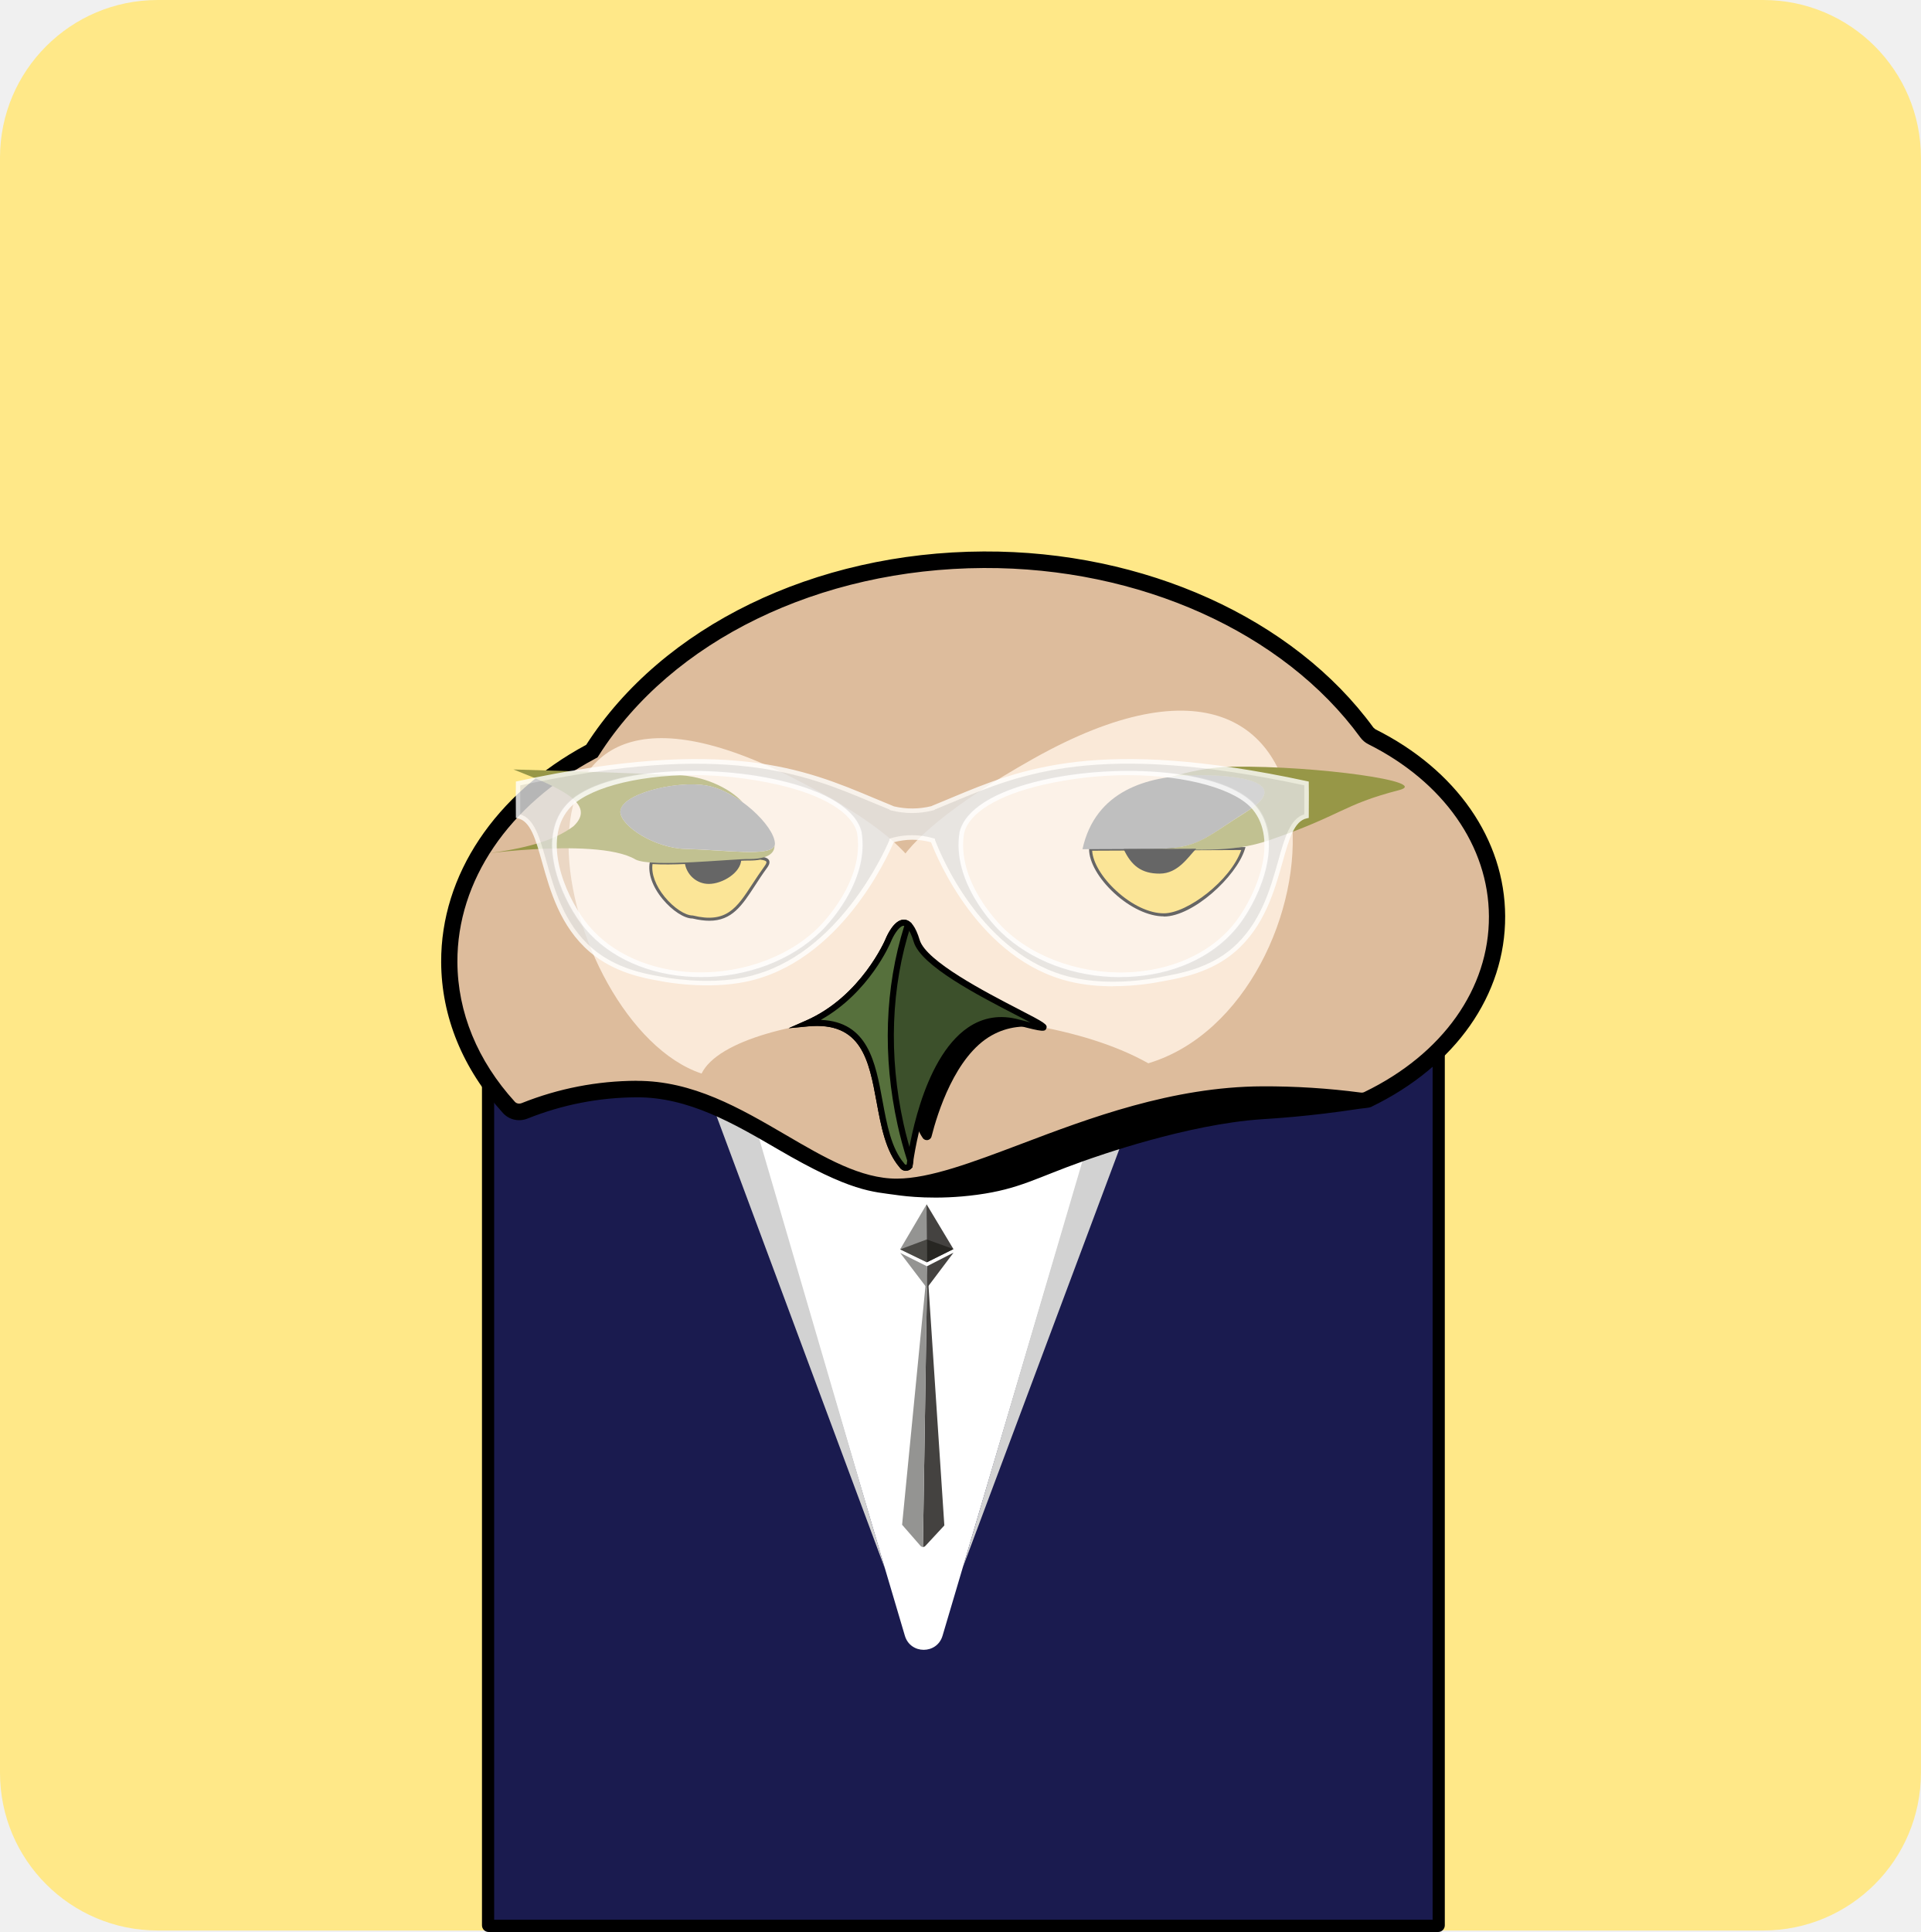
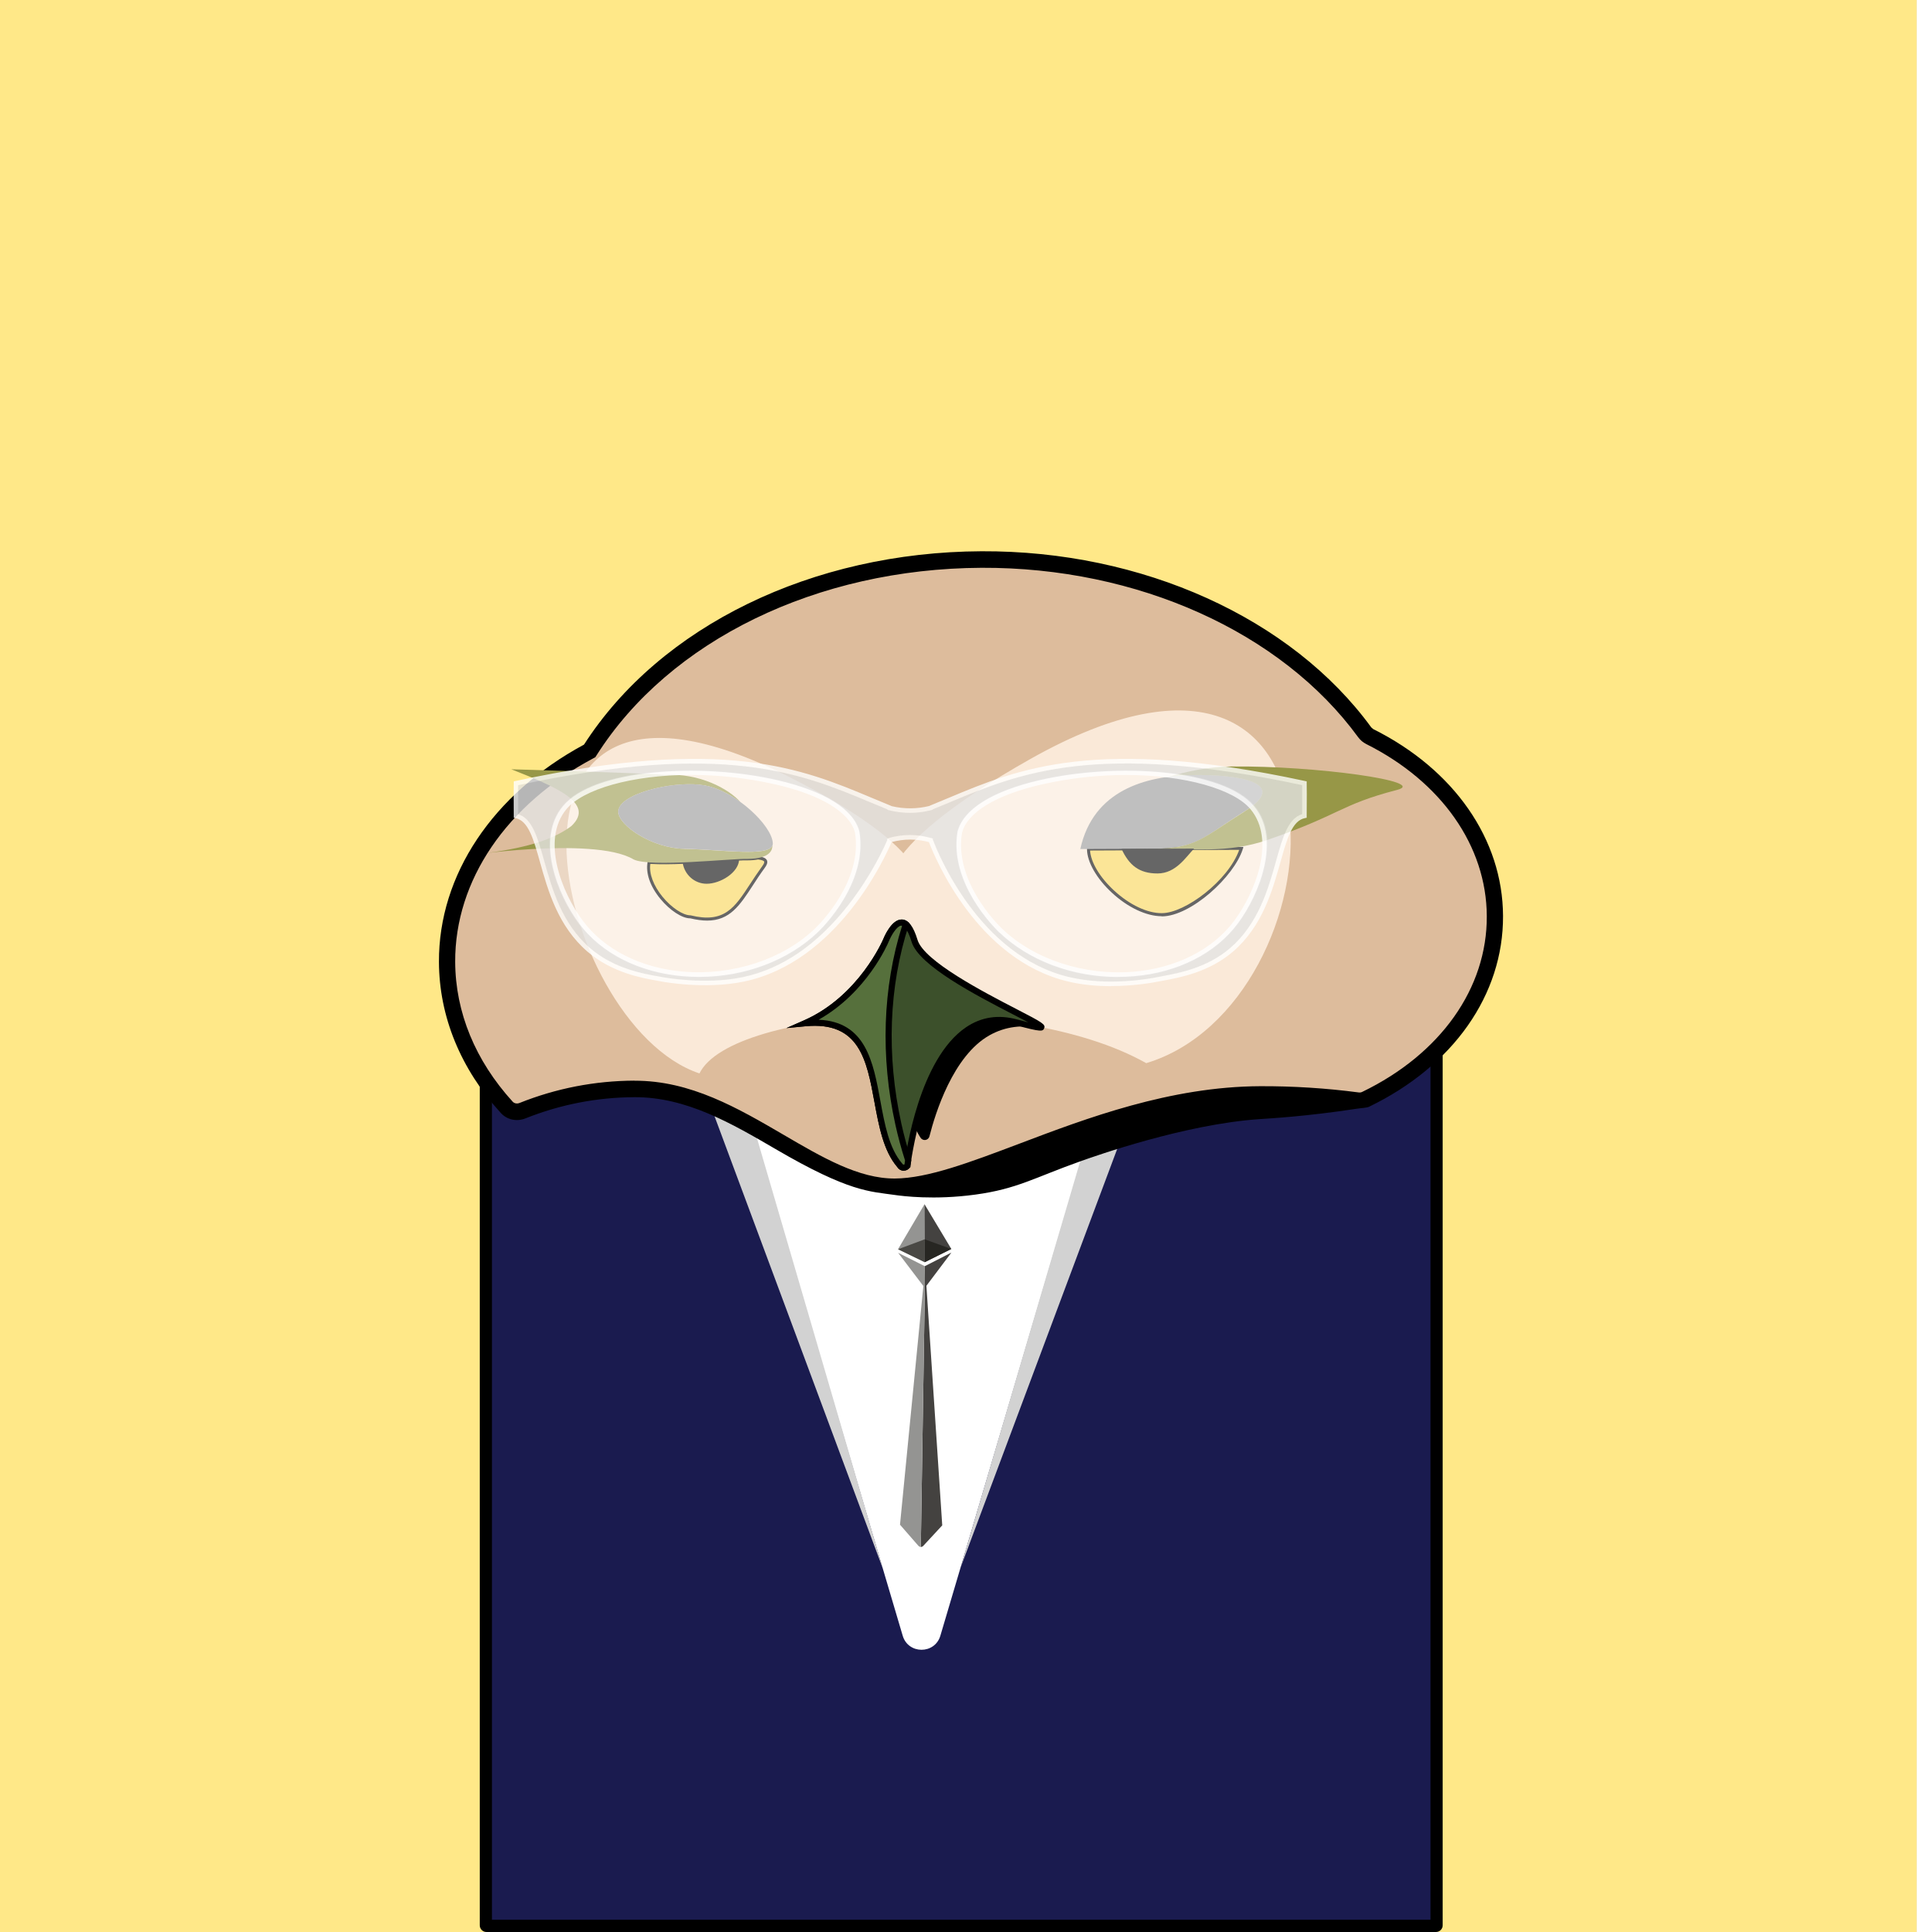
- <svg xmlns="http://www.w3.org/2000/svg" viewBox="0 0 255.59 257.04">
+ <svg xmlns="http://www.w3.org/2000/svg" viewBox="0 0 255 257">
  <g id="a" />
  <g id="b" />
  <g id="c" />
  <g id="d" />
  <g id="e" />
  <g id="f" />
  <g id="g" />
  <g id="h">
-     <rect width="255.59" height="256.84" rx="20.98" ry="20.98" style="fill:#ffe888;" />
+     <rect width="255" height="257" style="fill:#ffe888;" />
  </g>
  <g id="i">
    <g>
-       <rect x="64.94" y="137.81" width="126.49" height="118.42" rx=".1" ry=".1" style="fill:#1a1b4f;" />
-       <path d="M191.35,257.04H65.02c-.49,0-.89-.4-.89-.89v-118.25c0-.49,.4-.89,.89-.89h126.33c.49,0,.89,.4,.89,.89v118.25c0,.49-.4,.89-.89,.89Zm-125.6-1.63h124.87v-116.79H65.75v116.79Z" />
+       <rect x="64.64" y="137.77" width="126.49" height="118.42" rx=".1" ry=".1" style="fill:#1a1b4f;" />
+       <path d="M191.05,257H64.72c-.49,0-.89-.4-.89-.89v-118.25c0-.49,.4-.89,.89-.89h126.33c.49,0,.89,.4,.89,.89v118.25c0,.49-.4,.89-.89,.89Zm-125.6-1.63h124.87v-116.79H65.45v116.79Z" />
    </g>
-     <path d="M120.4,217.63l-19.57-66.07c-.49-1.65,.72-3.31,2.43-3.35l39.48-1.11c1.78-.05,3.08,1.65,2.58,3.35l-19.91,67.18c-.74,2.49-4.27,2.49-5.01,0Z" style="fill:#fff;" />
-     <path d="M128.12,208.51c6.04-20.51,12.07-41.01,18.11-61.52,1.8-.44,3.6-.88,5.4-1.31" style="fill:#d2d2d2;" />
-     <path d="M117.74,208.68c-6-20.52-12-41.04-18-61.55-1.8-.44-3.6-.88-5.4-1.33" style="fill:#d2d2d2;" />
+     <path d="M120.1,217.59l-19.57-66.07c-.49-1.65,.72-3.31,2.43-3.35l39.48-1.11c1.78-.05,3.08,1.65,2.58,3.35l-19.91,67.18c-.74,2.49-4.27,2.49-5.01,0Z" style="fill:#fff;" />
+     <path d="M127.82,208.47c6.04-20.51,12.07-41.01,18.11-61.52,1.8-.44,3.6-.88,5.4-1.31" style="fill:#d2d2d2;" />
+     <path d="M117.45,208.64c-6-20.52-12-41.04-18-61.55-1.8-.44-3.6-.88-5.4-1.33" style="fill:#d2d2d2;" />
    <g>
      <g>
-         <path d="M119.36,157.9c10.81-.05,28.24-12.2,48.59-12.29,4.45-.02,8.79,.27,12.98,.82,.36,.05,.73,0,1.06-.17,10.35-5.01,17.25-14.06,17.21-24.38-.04-10.07-6.69-18.88-16.66-23.87-.26-.13-.48-.32-.66-.56-10.07-13.81-29.14-23.09-50.99-22.99-22.87,.1-42.61,10.46-52.12,25.44,0,.01-.02,.02-.03,.03-11.48,6.11-19.01,16.41-18.96,28.06,.03,7.21,2.97,13.88,7.93,19.34,.53,.59,1.37,.74,2.11,.45,4.63-1.85,9.65-2.87,14.9-2.9,13.59-.06,23.84,13.06,34.65,13.01Z" style="fill:#ddbc9c;" />
-         <path d="M119.3,158.72c-5.29,0-10.33-2.94-15.67-6.06-5.85-3.42-11.9-6.95-18.82-6.95h-.09c-5.02,.02-9.94,.98-14.6,2.84-1.07,.43-2.25,.17-3-.66-5.3-5.82-8.11-12.7-8.14-19.88-.05-11.48,7.13-22.19,19.22-28.69,10.08-15.73,30.25-25.55,52.7-25.66,.11,0,.23,0,.34,0,21.17,0,40.81,8.92,51.31,23.33,.09,.13,.22,.24,.36,.31,10.67,5.34,17.07,14.53,17.11,24.6,.05,10.36-6.56,19.75-17.66,25.12-.47,.22-.99,.31-1.52,.24-4.25-.56-8.57-.83-12.87-.82-11.62,.05-22.12,4.03-31.38,7.53-6.71,2.54-12.51,4.73-17.21,4.75h-.06Zm-34.49-14.63c7.36,0,13.6,3.64,19.63,7.17,5.14,3,10,5.84,14.86,5.84h.06c4.41-.02,10.08-2.17,16.65-4.65,8.92-3.38,20.03-7.58,31.94-7.64,4.4-.04,8.77,.26,13.09,.83,.21,.03,.42,0,.6-.09,10.53-5.09,16.79-13.93,16.75-23.65-.04-9.44-6.1-18.09-16.21-23.15-.37-.19-.7-.46-.95-.8-10.2-13.99-29.34-22.66-50-22.66-.11,0-.22,0-.33,0-21.98,.1-41.69,9.7-51.44,25.07l-.11,.17-.21,.13c-11.67,6.21-18.59,16.43-18.54,27.35,.03,6.77,2.7,13.27,7.72,18.79,.29,.32,.77,.42,1.21,.25,4.85-1.94,9.97-2.93,15.19-2.95h.1Z" />
+         <path d="M119.07,157.86c10.81-.05,28.24-12.2,48.59-12.29,4.45-.02,8.79,.27,12.98,.82,.36,.05,.73,0,1.06-.17,10.35-5.01,17.25-14.06,17.21-24.38-.04-10.07-6.69-18.88-16.66-23.87-.26-.13-.48-.32-.66-.56-10.07-13.81-29.14-23.09-50.99-22.99-22.87,.1-42.61,10.46-52.12,25.44,0,.01-.02,.02-.03,.03-11.48,6.11-19.01,16.41-18.96,28.06,.03,7.21,2.97,13.88,7.93,19.34,.53,.59,1.37,.74,2.11,.45,4.63-1.85,9.65-2.87,14.9-2.9,13.59-.06,23.84,13.06,34.65,13.01Z" style="fill:#ddbc9c;" />
+         <path d="M119.01,158.68c-5.29,0-10.33-2.94-15.67-6.06-5.85-3.42-11.9-6.95-18.82-6.95h-.09c-5.02,.02-9.94,.98-14.6,2.84-1.07,.43-2.25,.17-3-.66-5.3-5.82-8.11-12.7-8.14-19.88-.05-11.48,7.13-22.19,19.22-28.69,10.08-15.73,30.25-25.55,52.7-25.66,.11,0,.23,0,.34,0,21.17,0,40.81,8.92,51.31,23.33,.09,.13,.22,.24,.36,.31,10.67,5.34,17.07,14.53,17.11,24.6,.05,10.36-6.56,19.75-17.66,25.12-.47,.22-.99,.31-1.52,.24-4.25-.56-8.57-.83-12.87-.82-11.62,.05-22.12,4.03-31.38,7.53-6.71,2.54-12.51,4.73-17.21,4.75h-.06Zm-34.49-14.63c7.36,0,13.6,3.64,19.63,7.17,5.14,3,10,5.84,14.86,5.84h.06c4.41-.02,10.08-2.17,16.65-4.65,8.92-3.38,20.03-7.58,31.94-7.64,4.4-.04,8.77,.26,13.09,.83,.21,.03,.42,0,.6-.09,10.53-5.09,16.79-13.93,16.75-23.65-.04-9.44-6.1-18.09-16.21-23.15-.37-.19-.7-.46-.95-.8-10.2-13.99-29.34-22.66-50-22.66-.11,0-.22,0-.33,0-21.98,.1-41.69,9.7-51.44,25.07l-.11,.17-.21,.13c-11.67,6.21-18.59,16.43-18.54,27.35,.03,6.77,2.7,13.27,7.72,18.79,.29,.32,.77,.42,1.21,.25,4.85-1.94,9.97-2.93,15.19-2.95h.1Z" />
      </g>
-       <path d="M119.37,159c-3.34-.48-6.05-.36-15.87-6.1-5.85-3.41-11.89-6.94-18.78-6.91-4.99,.02-9.87,.97-14.51,2.82-1.17,.47-2.47,.18-3.29-.73-5.35-5.88-8.19-12.82-8.22-20.08-.05-11.57,7.16-22.36,19.3-28.91,10.14-15.77,30.37-25.62,52.88-25.72,21.38-.1,41.25,8.88,51.86,23.43l.27,.23c10.77,5.38,17.22,14.67,17.26,24.85,.05,10.47-6.61,19.96-17.82,25.38-.32,.16-1.2,.19-1.67,.27-6.67,1.02-11.58,1.29-12.93,1.38-9.95,.68-21.9,4.93-23.76,5.59-6.22,2.21-8.44,3.69-14.03,4.45-5.5,.75-9.7,.19-10.7,.05Zm-34.66-15.2c7.47-.03,13.77,3.65,19.87,7.21,5.13,3,9.98,5.83,14.78,5.8,4.36-.02,10.01-2.16,16.55-4.63,8.94-3.39,20.08-7.6,32.04-7.65,4.37-.02,8.79,.26,13.12,.83,.16,.02,.32,0,.46-.07,10.43-5.04,16.63-13.79,16.58-23.39-.04-9.32-6.04-17.88-16.05-22.89-.42-.21-.78-.52-1.06-.9-10.21-14-29.41-22.63-50.11-22.54-21.89,.1-41.52,9.65-51.22,24.94l-.16,.25-.29,.16c-11.54,6.14-18.41,16.27-18.36,27.07,.03,6.7,2.67,13.13,7.65,18.6,.22,.24,.58,.3,.91,.17,4.88-1.95,10.03-2.95,15.29-2.97Z" />
+       <path d="M119.07,158.96c-3.34-.48-6.05-.36-15.87-6.1-5.85-3.41-11.89-6.94-18.78-6.91-4.99,.02-9.87,.97-14.51,2.82-1.17,.47-2.47,.18-3.29-.73-5.35-5.88-8.19-12.82-8.22-20.08-.05-11.57,7.16-22.36,19.3-28.91,10.14-15.77,30.37-25.62,52.88-25.72,21.38-.1,41.25,8.88,51.86,23.43l.27,.23c10.77,5.38,17.22,14.67,17.26,24.85,.05,10.47-6.61,19.96-17.82,25.38-.32,.16-1.2,.19-1.67,.27-6.67,1.02-11.58,1.29-12.93,1.38-9.95,.68-21.9,4.93-23.76,5.59-6.22,2.21-8.44,3.69-14.03,4.45-5.5,.75-9.7,.19-10.7,.05Zm-34.66-15.2c7.47-.03,13.77,3.65,19.87,7.21,5.13,3,9.98,5.83,14.78,5.8,4.36-.02,10.01-2.16,16.55-4.63,8.94-3.39,20.08-7.6,32.04-7.65,4.37-.02,8.79,.26,13.12,.83,.16,.02,.32,0,.46-.07,10.43-5.04,16.63-13.79,16.58-23.39-.04-9.32-6.04-17.88-16.05-22.89-.42-.21-.78-.52-1.06-.9-10.21-14-29.41-22.63-50.11-22.54-21.89,.1-41.52,9.65-51.22,24.94l-.16,.25-.29,.16c-11.54,6.14-18.41,16.27-18.36,27.07,.03,6.7,2.67,13.13,7.65,18.6,.22,.24,.58,.3,.91,.17,4.88-1.95,10.03-2.95,15.29-2.97Z" />
    </g>
-     <path d="M152.8,141.47c-17.34-9.8-55.16-7.43-59.45,1.36-19.49-6.5-31.62-61.3,11.72-39.55,43.33,21.75-12.87,23.1,32.42-2.34,45.29-25.44,41.22,32.73,15.31,40.52Z" style="fill:#fae9d8;" />
+     <path d="M152.51,141.43c-17.34-9.8-55.16-7.43-59.45,1.36-19.49-6.5-31.62-61.3,11.72-39.55,43.33,21.75-12.87,23.1,32.42-2.34,45.29-25.44,41.22,32.73,15.31,40.52Z" style="fill:#fae9d8;" />
    <g>
-       <path d="M145.11,112.98c.02,3.47,5.44,8.75,9.77,8.73,3.89-.02,9.48-5.35,10.57-8.82l-20.33,.09Z" style="fill:#f8d452;" />
-       <path d="M154.85,121.92c-2.03,0-4.5-1.16-6.61-3.11-2.05-1.89-3.33-4.12-3.33-5.82v-.2l20.81-.09-.08,.27c-1.15,3.69-6.91,8.95-10.76,8.97h-.02Zm-9.53-8.73c.1,1.57,1.31,3.58,3.2,5.32,2.05,1.89,4.42,3.02,6.36,3,3.1-.01,8.82-4.32,10.28-8.42l-19.84,.09Z" />
+       <path d="M144.81,112.94c.02,3.47,5.44,8.75,9.77,8.73,3.89-.02,9.48-5.35,10.57-8.82l-20.33,.09Z" style="fill:#f8d452;" />
+       <path d="M154.56,121.88c-2.03,0-4.5-1.16-6.61-3.11-2.05-1.89-3.33-4.12-3.33-5.82v-.2l20.81-.09-.08,.27c-1.15,3.69-6.91,8.95-10.76,8.97h-.02Zm-9.53-8.73c.1,1.57,1.31,3.58,3.2,5.32,2.05,1.89,4.42,3.02,6.36,3,3.1-.01,8.82-4.32,10.28-8.42l-19.84,.09Z" />
    </g>
-     <path d="M165.84,108c6.26-3.92-.98-4.99-7.01-4.86-6.11,.13-13.09,2.01-14.8,9.84l9.73-.04c5.79-.03,6.55-1.48,12.08-4.94Z" style="fill:#959595;" />
-     <path d="M164.12,102c-3.08,.03-5.93,.66-8.36,1.38,1.03-.14,2.06-.21,3.07-.23,6.03-.13,13.26,.94,7.01,4.86-5.53,3.46-6.42,4.92-12.2,4.94h-2.35c7.88-.02,12.36,.63,17.6-1.17,9.71-3.33,9.71-4.71,17.27-6.66,4.32-1.12-10.82-3.24-22.03-3.12Z" style="fill:#979747;" />
-     <path d="M149.5,112.96c1.02,2.19,2.36,3.28,4.81,3.27,2.45-.01,3.77-2.21,4.85-3.31l-9.66,.04Z" />
+     <path d="M165.54,107.96c6.26-3.92-.98-4.99-7.01-4.86-6.11,.13-13.09,2.01-14.8,9.84l9.73-.04c5.79-.03,6.55-1.48,12.08-4.94Z" style="fill:#959595;" />
+     <path d="M163.82,101.96c-3.08,.03-5.93,.66-8.36,1.38,1.03-.14,2.06-.21,3.07-.23,6.03-.13,13.26,.94,7.01,4.86-5.53,3.46-6.42,4.92-12.2,4.94h-2.35c7.88-.02,12.36,.63,17.6-1.17,9.71-3.33,9.71-4.71,17.27-6.66,4.32-1.12-10.82-3.24-22.03-3.12Z" style="fill:#979747;" />
+     <path d="M149.21,112.92c1.02,2.19,2.36,3.28,4.81,3.27s3.77-2.21,4.85-3.31l-9.66,.04Z" />
    <g>
-       <path d="M101.16,114.17c-.39,.07-.87,.12-1.44,.12-1.7-.05-9.13,.74-13.06,.46-.62,3.24,3.45,7.26,5.53,7.25,5.63,1.38,6.48-2.22,9.7-6.63,.54-.74,.38-1.08-.72-1.21Z" style="fill:#f8d452;" />
-       <path d="M94.38,122.5c-.66,0-1.4-.1-2.24-.3h-.02c-1.07,0-2.68-1.04-3.96-2.59-1.36-1.65-1.98-3.43-1.7-4.9l.03-.18h.18c2.51,.19,6.51-.08,9.43-.27,1.68-.11,3.01-.2,3.62-.18,.52,0,1-.04,1.4-.12h.06c.69,.08,1.03,.24,1.16,.53,.14,.33-.08,.71-.3,1-.6,.82-1.11,1.6-1.6,2.36-1.71,2.62-3.04,4.65-6.06,4.65Zm-2.2-.7c4.48,1.1,5.85-1,7.92-4.17,.5-.76,1.01-1.54,1.62-2.38,.28-.38,.28-.54,.25-.6-.03-.07-.18-.21-.81-.28-.42,.08-.91,.12-1.45,.12-.6-.02-1.92,.07-3.59,.18-2.86,.19-6.76,.45-9.3,.29-.18,1.31,.42,2.9,1.64,4.39,1.19,1.44,2.71,2.45,3.71,2.45h0Z" />
+       <path d="M100.86,114.13c-.39,.07-.87,.12-1.44,.12-1.7-.05-9.13,.74-13.06,.46-.62,3.24,3.45,7.26,5.53,7.25,5.63,1.38,6.48-2.22,9.7-6.63,.54-.74,.38-1.08-.72-1.21Z" style="fill:#f8d452;" />
+       <path d="M94.08,122.46c-.66,0-1.4-.1-2.24-.3h-.02c-1.07,0-2.68-1.04-3.96-2.59-1.36-1.65-1.98-3.43-1.7-4.9l.03-.18h.18c2.51,.19,6.51-.08,9.43-.27,1.68-.11,3.01-.2,3.62-.18,.52,0,1-.04,1.4-.12h.06c.69,.08,1.03,.24,1.16,.53,.14,.33-.08,.71-.3,1-.6,.82-1.11,1.6-1.6,2.36-1.71,2.62-3.04,4.65-6.06,4.65Zm-2.2-.7c4.48,1.1,5.85-1,7.92-4.17,.5-.76,1.01-1.54,1.62-2.38,.28-.38,.28-.54,.25-.6-.03-.07-.18-.21-.81-.28-.42,.08-.91,.12-1.45,.12-.6-.02-1.92,.07-3.59,.18-2.86,.19-6.76,.45-9.3,.29-.18,1.31,.42,2.9,1.64,4.39,1.19,1.44,2.71,2.45,3.71,2.45h0Z" />
    </g>
-     <path d="M91.11,114.75c.21,1.61,1.57,2.86,3.21,2.85,1.78,0,4.29-1.48,4.31-3.29-1.71,.08-4.7,.33-7.52,.44Z" />
-     <path d="M91.3,112.95c-4.16-.08-8.7-3.03-8.76-4.93,0-.11,.03-.21,.05-.31,.29-1.17,2.37-2.19,4.87-2.79,.19-.12,.36-.24,.52-.36-.16,.12-.34,.24-.52,.36,2.21-.53,4.74-.73,6.59-.4,1.58,.28,3.27,1.14,4.76,2.22-1.63-1.82-5.46-3.85-9.97-3.63h.01s-.01,0-.02,0c-3.27-.25-20.52-.74-20.52-.74,5.88,2.32,11.25,4.51,7.99,7.56h0c-1.83,1.36-4.61,2.6-10.1,3.42-6.44,.96,12.96-2.25,18.38,1.01,2.17,1.09,13.04-.13,15.13-.07,3.24-.01,3.34-1.33,3.35-1.79-.55,1.53-6.65,.56-11.76,.46Zm-2.92-8.69s.03-.02,.04-.03c-.01,.01-.03,.02-.04,.03Z" style="fill:#979747;" />
-     <path d="M103.11,112.23c.06,1.9-6.43,.82-11.81,.72-4.16-.08-8.7-3.03-8.76-4.93-.07-2.36,7.39-4.24,11.5-3.51,4.12,.73,8.99,5.35,9.07,7.72Z" style="fill:#959595;" />
-     <path d="M131.52,133.53c-.26-.13-.57-.06-.76,.16l-10.09,11.47c.05,.2,.09,.41,.14,.61,.45,2,.91,4.06,1.96,5.62,.32,.48,1.04,.36,1.18-.2,.77-3.04,3.14-10.72,8-13.44,2.07-1.16,4.41-1.46,6.96-.9,.11,.02,.22,.05,.32,.07-.3-.13-.61-.26-.91-.38-2.37-.99-4.72-2-6.79-3.01Z" />
+     <path d="M90.82,114.71c.21,1.61,1.57,2.86,3.21,2.85,1.78,0,4.29-1.48,4.31-3.29-1.71,.08-4.7,.33-7.52,.44Z" />
+     <path d="M91.01,112.91c-4.16-.08-8.7-3.03-8.76-4.93,0-.11,.03-.21,.05-.31,.29-1.17,2.37-2.19,4.87-2.79,.19-.12,.36-.24,.52-.36-.16,.12-.34,.24-.52,.36,2.21-.53,4.74-.73,6.59-.4,1.58,.28,3.27,1.14,4.76,2.22-1.63-1.82-5.46-3.85-9.97-3.63h.01s-.01,0-.02,0c-3.27-.25-20.52-.74-20.52-.74,5.88,2.32,11.25,4.51,7.99,7.56h0c-1.83,1.36-4.61,2.6-10.1,3.42-6.44,.96,12.96-2.25,18.38,1.01,2.17,1.09,13.04-.13,15.13-.07,3.24-.01,3.34-1.33,3.35-1.79-.55,1.53-6.65,.56-11.76,.46Zm-2.92-8.69s.03-.02,.04-.03c-.01,.01-.03,.02-.04,.03Z" style="fill:#979747;" />
+     <path d="M102.82,112.19c.06,1.9-6.43,.82-11.81,.72-4.16-.08-8.7-3.03-8.76-4.93-.07-2.36,7.39-4.24,11.5-3.51,4.12,.73,8.99,5.35,9.07,7.72Z" style="fill:#959595;" />
+     <path d="M131.23,133.49c-.26-.13-.57-.06-.76,.16l-10.09,11.47c.05,.2,.09,.41,.14,.61,.45,2,.91,4.06,1.96,5.62,.32,.48,1.04,.36,1.18-.2,.77-3.04,3.14-10.72,8-13.44,2.07-1.16,4.41-1.46,6.96-.9,.11,.02,.22,.05,.32,.07-.3-.13-.61-.26-.91-.38-2.37-.99-4.72-2-6.79-3.01Z" />
    <g>
-       <path d="M120.02,155.06c-4.98-5.78-.71-20.06-12.6-18.91,7.55-3.33,10.76-11.02,10.76-11.02,0,0,2.16-5.36,3.8,.05,1.63,5.41,25.45,14.08,13.55,10.84-11.9-3.24-14.5,19.1-14.5,19.1-.26,.35-.79,.31-1.01-.06Z" style="fill:#3c502b;" />
-       <path d="M120.54,155.77s-.04,0-.06,0c-.32-.02-.62-.19-.79-.47-1.86-2.18-2.46-5.48-3.05-8.67-1.02-5.54-1.98-10.78-9.18-10.08l-2.52,.24,2.32-1.02c7.32-3.22,10.52-10.73,10.55-10.8,.18-.44,1.12-2.62,2.45-2.62,.02,0,.04,0,.06,0,.84,.04,1.51,.92,2.05,2.71,.86,2.84,8.84,6.97,13.13,9.19,3.54,1.83,3.92,2.05,3.72,2.57-.17,.43-.38,.52-3.8-.41-2.26-.61-4.32-.3-6.15,.94-6.2,4.21-7.83,17.67-7.85,17.81v.11l-.08,.09c-.19,.25-.49,.4-.8,.4Zm-11.3-20.08c6.26,.27,7.24,5.62,8.19,10.8,.57,3.09,1.15,6.29,2.89,8.31l.04,.06c.05,.08,.12,.1,.16,.1,.02,0,.07,0,.11-.02,.2-1.57,1.95-14.01,8.18-18.24,2.03-1.38,4.32-1.73,6.81-1.05,.61,.17,1.1,.29,1.49,.39-.59-.32-1.3-.68-1.99-1.04-5.01-2.59-12.58-6.51-13.54-9.68-.57-1.89-1.11-2.12-1.32-2.13h-.02c-.58,0-1.35,1.25-1.7,2.11-.12,.3-2.89,6.78-9.31,10.4Z" />
+       <path d="M119.72,155.02c-4.98-5.78-.71-20.06-12.6-18.91,7.55-3.33,10.76-11.02,10.76-11.02,0,0,2.16-5.36,3.8,.05,1.63,5.41,25.45,14.08,13.55,10.84-11.9-3.24-14.5,19.1-14.5,19.1-.26,.35-.79,.31-1.01-.06Z" style="fill:#3c502b;" />
+       <path d="M120.24,155.73s-.04,0-.06,0c-.32-.02-.62-.19-.79-.47-1.86-2.18-2.46-5.48-3.05-8.67-1.02-5.54-1.98-10.78-9.18-10.08l-2.52,.24,2.32-1.02c7.32-3.22,10.52-10.73,10.55-10.8,.18-.44,1.12-2.62,2.45-2.62,.02,0,.04,0,.06,0,.84,.04,1.51,.92,2.05,2.71,.86,2.84,8.84,6.97,13.13,9.19,3.54,1.83,3.92,2.05,3.72,2.57-.17,.43-.38,.52-3.8-.41-2.26-.61-4.32-.3-6.15,.94-6.2,4.21-7.83,17.67-7.85,17.81v.11l-.08,.09c-.19,.25-.49,.4-.8,.4Zm-11.3-20.08c6.26,.27,7.24,5.62,8.19,10.8,.57,3.09,1.15,6.29,2.89,8.31l.04,.06c.05,.08,.12,.1,.16,.1,.02,0,.07,0,.11-.02,.2-1.57,1.95-14.01,8.18-18.24,2.03-1.38,4.32-1.73,6.81-1.05,.61,.17,1.1,.29,1.49,.39-.59-.32-1.3-.68-1.99-1.04-5.01-2.59-12.58-6.51-13.54-9.68-.57-1.89-1.11-2.12-1.32-2.13h-.02c-.58,0-1.35,1.25-1.7,2.11-.12,.3-2.89,6.78-9.31,10.4Z" />
    </g>
    <g>
-       <path d="M119.83,149.58c-2.09-9.43-1.57-18.69,.99-26.6-1.34-1.05-2.64,2.15-2.64,2.15,0,0-3.21,7.69-10.76,11.02,11.89-1.15,7.62,13.13,12.6,18.91,.22,.38,.74,.41,1.01,.06,0,0,.03-.28,.1-.74-.5-1.56-.93-3.16-1.3-4.8Z" style="fill:#56703c;" />
-       <path d="M120.54,155.77s-.04,0-.06,0c-.34-.02-.64-.21-.81-.5-1.83-2.12-2.44-5.43-3.03-8.63-1.02-5.54-1.98-10.78-9.18-10.08l-2.52,.24,2.32-1.02c7.32-3.22,10.52-10.73,10.55-10.8,.09-.23,.94-2.25,2.12-2.57,.39-.11,.79-.02,1.14,.25l.22,.18-.09,.27c-2.65,8.18-2.98,17.31-.98,26.39h0c.34,1.55,.78,3.15,1.29,4.76l.03,.09v.09c-.08,.46-.11,.73-.12,.73v.11l-.08,.09c-.19,.25-.49,.4-.8,.4Zm-11.3-20.08c6.26,.27,7.24,5.62,8.19,10.8,.57,3.09,1.15,6.29,2.89,8.31,.09,.14,.17,.16,.21,.16,.02,0,.07,0,.11-.03,.01-.11,.04-.29,.07-.52-.51-1.6-.94-3.2-1.28-4.74h0c-2.01-9.1-1.7-18.25,.89-26.49-.07-.01-.14,0-.19,0-.6,.16-1.29,1.37-1.58,2.09-.12,.3-2.89,6.78-9.31,10.4Z" />
+       <path d="M119.53,149.54c-2.09-9.43-1.57-18.69,.99-26.6-1.34-1.05-2.64,2.15-2.64,2.15,0,0-3.21,7.69-10.76,11.02,11.89-1.15,7.62,13.13,12.6,18.91,.22,.38,.74,.41,1.01,.06,0,0,.03-.28,.1-.74-.5-1.56-.93-3.16-1.3-4.8Z" style="fill:#56703c;" />
+       <path d="M120.24,155.73s-.04,0-.06,0c-.34-.02-.64-.21-.81-.5-1.83-2.12-2.44-5.43-3.03-8.63-1.02-5.54-1.98-10.78-9.18-10.08l-2.52,.24,2.32-1.02c7.32-3.22,10.52-10.73,10.55-10.8,.09-.23,.94-2.25,2.12-2.57,.39-.11,.79-.02,1.14,.25l.22,.18-.09,.27c-2.65,8.18-2.98,17.31-.98,26.39h0c.34,1.55,.78,3.15,1.29,4.76l.03,.09v.09c-.08,.46-.11,.73-.12,.73v.11l-.08,.09c-.19,.25-.49,.4-.8,.4Zm-11.3-20.08c6.26,.27,7.24,5.62,8.19,10.8,.57,3.09,1.15,6.29,2.89,8.31,.09,.14,.17,.16,.21,.16,.02,0,.07,0,.11-.03,.01-.11,.04-.29,.07-.52-.51-1.6-.94-3.2-1.28-4.74h0c-2.01-9.1-1.7-18.25,.89-26.49-.07-.01-.14,0-.19,0-.6,.16-1.29,1.37-1.58,2.09-.12,.3-2.89,6.78-9.31,10.4Z" />
    </g>
-     <path d="M123.38,168.62l-.58,37.2c.12,0,.24-.05,.33-.15l2.52-2.72h0l-2.27-34.33Z" style="fill:#444240;" />
-     <path d="M123.38,168.62l-.58,37.2c-.12,0-.24-.06-.33-.16l-2.44-2.8h0l3.35-34.24Z" style="fill:#949492;" />
-     <path d="M123.29,160.23l-3.52,5.98,3.55,1.72-.04-7.7Z" style="fill:#949492;" />
-     <path d="M123.29,160.23l3.57,5.95-3.54,1.76-.04-7.7Z" style="fill:#444240;" />
-     <path d="M123.31,164.9l-3.54,1.32q3.55,1.72,3.55,1.72v-3.04Z" style="fill:#494844;" />
-     <path d="M123.31,164.9l3.55,1.28q-3.54,1.76-3.54,1.76v-3.04Z" style="fill:#272622;" />
-     <path d="M123.33,168.47v2.89l3.54-4.7-3.54,1.81Z" style="fill:#444240;" />
-     <path d="M123.33,168.47v2.89l-3.55-4.67,3.55,1.78Z" style="fill:#949492;" />
+     <path d="M123.09,168.58l-.58,37.2c.12,0,.24-.05,.33-.15l2.52-2.72h0l-2.27-34.33Z" style="fill:#444240;" />
+     <path d="M123.09,168.58l-.58,37.2c-.12,0-.24-.06-.33-.16l-2.44-2.8h0l3.35-34.24Z" style="fill:#949492;" />
+     <path d="M123,160.19l-3.52,5.98,3.55,1.72-.04-7.7Z" style="fill:#949492;" />
+     <path d="M123,160.19l3.57,5.95-3.54,1.76-.04-7.7Z" style="fill:#444240;" />
+     <path d="M123.02,164.86l-3.54,1.32q3.55,1.72,3.55,1.72v-3.04Z" style="fill:#494844;" />
+     <path d="M123.02,164.86l3.55,1.28q-3.54,1.76-3.54,1.76v-3.04Z" style="fill:#272622;" />
+     <path d="M123.04,168.43v2.89l3.54-4.7-3.54,1.81Z" style="fill:#444240;" />
+     <path d="M123.04,168.43v2.89l-3.55-4.67,3.55,1.78Z" style="fill:#949492;" />
  </g>
  <g id="j">
    <g style="opacity:.4;">
      <g>
-         <path d="M75.43,107.49c-3.5,4.22-.67,11.4,2.16,15.21,6.77,9.1,22.97,9.15,31.35,1.09,.74-.71,6.49-6.52,5.41-13.04-2.16-8.69-32.69-10.78-38.92-3.26Z" style="fill:#fff;" />
-         <path d="M93.31,130.1c-.71,0-1.41-.03-2.12-.09-5.87-.49-10.94-3.06-13.92-7.06-2.88-3.88-5.84-11.26-2.15-15.71,4.13-4.99,18.38-5.86,28.58-3.52,6.37,1.46,10.29,3.93,11.04,6.94,1.13,6.81-4.83,12.77-5.52,13.43-3.99,3.84-9.82,6.01-15.92,6.01Zm-1.06-26.79c-7.2,0-14.01,1.43-16.51,4.45h0c-3.36,4.06-.45,11.18,2.17,14.71,2.84,3.81,7.7,6.27,13.33,6.74,6.53,.54,13.19-1.64,17.42-5.7,.65-.63,6.34-6.31,5.29-12.68-.65-2.63-4.46-4.94-10.43-6.31-3.47-.8-7.42-1.2-11.27-1.2Z" style="fill:#fff;" />
+         <path d="M75.13,107.45c-3.5,4.22-.67,11.4,2.16,15.21,6.77,9.1,22.97,9.15,31.35,1.09,.74-.71,6.49-6.52,5.41-13.04-2.16-8.69-32.69-10.78-38.92-3.26Z" style="fill:#fff;" />
+         <path d="M93.01,130.06c-.71,0-1.41-.03-2.12-.09-5.87-.49-10.94-3.06-13.92-7.06-2.88-3.88-5.84-11.26-2.15-15.71,4.13-4.99,18.38-5.86,28.58-3.52,6.37,1.46,10.29,3.93,11.04,6.94,1.13,6.81-4.83,12.77-5.52,13.43-3.99,3.84-9.82,6.01-15.92,6.01Zm-1.06-26.79c-7.2,0-14.01,1.43-16.51,4.45h0c-3.36,4.06-.45,11.18,2.17,14.71,2.84,3.81,7.7,6.27,13.33,6.74,6.53,.54,13.19-1.64,17.42-5.7,.65-.63,6.34-6.31,5.29-12.68-.65-2.63-4.46-4.94-10.43-6.31-3.47-.8-7.42-1.2-11.27-1.2Z" style="fill:#fff;" />
      </g>
      <g>
-         <path d="M166.92,107.49c-6.23-7.52-36.76-5.43-38.92,3.26-1.08,6.52,4.66,12.32,5.41,13.04,8.39,8.06,24.58,8.01,31.35-1.09,2.83-3.81,5.66-10.99,2.16-15.21Z" style="fill:#fff;" />
-         <path d="M149.04,130.1c-6.09,0-11.92-2.18-15.92-6.01-.68-.66-6.65-6.63-5.52-13.4,.76-3.04,4.68-5.51,11.05-6.97,10.2-2.34,24.45-1.47,28.58,3.52h0c3.69,4.45,.73,11.84-2.15,15.71-2.98,4-8.05,6.57-13.92,7.06-.71,.06-1.42,.09-2.12,.09Zm1.06-26.79c-3.85,0-7.8,.41-11.27,1.2-5.97,1.37-9.77,3.68-10.44,6.34-1.05,6.33,4.64,12.02,5.29,12.64,4.22,4.06,10.9,6.24,17.42,5.7,5.64-.47,10.5-2.93,13.33-6.74,2.63-3.53,5.54-10.64,2.17-14.71h0c-2.5-3.02-9.31-4.45-16.51-4.45Z" style="fill:#fff;" />
+         <path d="M166.62,107.45c-6.23-7.52-36.76-5.43-38.92,3.26-1.08,6.52,4.66,12.32,5.41,13.04,8.39,8.06,24.58,8.01,31.35-1.09,2.83-3.81,5.66-10.99,2.16-15.21Z" style="fill:#fff;" />
+         <path d="M148.74,130.06c-6.09,0-11.92-2.18-15.92-6.01-.68-.66-6.65-6.63-5.52-13.4,.76-3.04,4.68-5.51,11.05-6.97,10.2-2.34,24.45-1.47,28.58,3.52h0c3.69,4.45,.73,11.84-2.15,15.71-2.98,4-8.05,6.57-13.92,7.06-.71,.06-1.42,.09-2.12,.09Zm1.06-26.79c-3.85,0-7.8,.41-11.27,1.2-5.97,1.37-9.77,3.68-10.44,6.34-1.05,6.33,4.64,12.02,5.29,12.64,4.22,4.06,10.9,6.24,17.42,5.7,5.64-.47,10.5-2.93,13.33-6.74,2.63-3.53,5.54-10.64,2.17-14.71h0c-2.5-3.02-9.31-4.45-16.51-4.45Z" style="fill:#fff;" />
      </g>
    </g>
    <g style="opacity:.8;">
-       <path d="M173.86,104.23c-30.27-6.52-39.86-.71-49.73,3.26v.02c-1.82,.46-3.63,.47-5.45,0v-.03c-9.88-3.97-19.46-9.78-49.73-3.26-.01,.66-.01,1.86,0,4.35,4.11,.83,2.6,11.69,9.7,17.81,3.61,3.11,8.19,3.61,9.76,3.92,0,0,5.59,1.09,10.81,0,12.61-2.63,18.96-17.28,19.46-18.47v-.04c1.82-.51,3.63-.51,5.45,.01v.03c.51,1.37,6.03,15.54,18.33,18.47,5.41,1.29,11.12,.17,11.94,0,1.85-.38,6.25-.89,9.76-3.92,7.1-6.12,5.59-16.99,9.7-17.81,.01-2.48,.01-3.68,0-4.35Zm-64.91,19.55c-8.39,8.06-24.58,8.01-31.35-1.09-2.83-3.81-5.66-10.99-2.16-15.21,6.23-7.52,36.76-5.43,38.92,3.26,1.08,6.52-4.66,12.32-5.41,13.04Zm55.81-1.09c-6.77,9.1-22.97,9.15-31.35,1.09-.74-.71-6.49-6.52-5.41-13.04,2.16-8.69,32.69-10.78,38.92-3.26,3.5,4.22,.67,11.4-2.16,15.21Z" style="fill:#e4e4e4;" />
-       <path d="M148.09,131.22c-1.79,0-3.77-.15-5.71-.62-12.1-2.88-17.71-16.47-18.5-18.54-1.65-.45-3.32-.45-4.97,0-.86,2.03-7.2,15.96-19.64,18.55-5.23,1.09-10.87,.01-10.93,0-.17-.03-.36-.07-.59-.11-1.95-.34-6.01-1.04-9.31-3.88-3.91-3.37-5.24-8.1-6.31-11.91-.86-3.07-1.55-5.49-3.25-5.84l-.24-.05v-.25c-.01-2.45-.02-3.68,0-4.35v-.24l.24-.05c27.78-5.98,38.19-1.62,47.37,2.23,.85,.36,1.69,.71,2.53,1.05l.16,.07c1.66,.39,3.34,.38,5-.03l.07-.04c.84-.34,1.68-.69,2.53-1.05,9.19-3.85,19.6-8.21,47.37-2.23l.23,.05v.24c.02,.65,.02,1.82,0,4.35v.25l-.24,.05c-1.7,.34-2.39,2.77-3.25,5.84-1.07,3.8-2.4,8.54-6.31,11.91-3.18,2.74-7.09,3.46-9.19,3.85-.26,.05-.5,.09-.71,.13-.69,.14-3.24,.61-6.36,.61Zm-23.67-19.44c.67,1.79,6.17,15.39,18.1,18.23,5.19,1.24,10.75,.22,11.81,0,.21-.04,.45-.09,.72-.14,2.04-.38,5.85-1.08,8.9-3.71,3.77-3.25,5.08-7.89,6.12-11.61,.88-3.14,1.59-5.64,3.47-6.21,.01-2.09,.01-3.2,0-3.86-27.41-5.87-37.7-1.56-46.78,2.24-.8,.33-1.58,.66-2.37,.98v.03l-.21,.08c-1.85,.47-3.73,.48-5.6,.01l-.21-.05v-.06c-.79-.32-1.58-.65-2.37-.98-9.08-3.8-19.37-8.11-46.78-2.24,0,.68,0,1.83,0,3.86,1.88,.56,2.59,3.07,3.47,6.21,1.05,3.72,2.35,8.36,6.12,11.61,3.17,2.73,7.12,3.41,9.01,3.74,.23,.04,.44,.08,.61,.11,.06,.01,5.59,1.07,10.69,0,5.2-1.09,9.94-4.34,14.09-9.66,3.1-3.98,4.77-7.74,5.13-8.58v-.17l.22-.1c1.87-.53,3.76-.52,5.62,.01l.22,.06v.2Zm24.61,18.22c-6.07,0-11.87-2.17-15.85-5.99-.68-.65-6.61-6.58-5.5-13.31,.74-3,4.64-5.43,10.97-6.89,10.17-2.34,24.37-1.48,28.48,3.48,3.65,4.41,.71,11.74-2.15,15.59h0c-2.96,3.98-8,6.54-13.84,7.02-.71,.06-1.41,.09-2.12,.09Zm1.07-26.87c-3.57,0-7.43,.39-11.31,1.28-6.01,1.38-9.84,3.72-10.51,6.42-1.06,6.39,4.66,12.11,5.32,12.74,4.24,4.08,10.95,6.28,17.49,5.73,5.67-.47,10.55-2.94,13.41-6.78,2.75-3.7,5.6-10.7,2.17-14.83-2.19-2.65-8.68-4.56-16.57-4.56Zm14.64,19.57h0Zm-71.45,7.29c-.7,0-1.41-.03-2.12-.09-5.84-.49-10.89-3.05-13.84-7.02-2.86-3.85-5.8-11.18-2.15-15.59,4.11-4.96,18.31-5.82,28.48-3.48,6.33,1.45,10.22,3.89,10.97,6.86,1.12,6.75-4.81,12.68-5.49,13.33-3.97,3.82-9.78,5.99-15.85,5.99Zm-1.07-26.87c-7.89,0-14.38,1.91-16.57,4.56-3.42,4.13-.58,11.14,2.17,14.83,2.85,3.84,7.74,6.31,13.41,6.78,6.55,.55,13.25-1.65,17.49-5.73h0c.66-.63,6.38-6.35,5.32-12.77-.67-2.67-4.5-5.01-10.51-6.39-3.88-.89-7.74-1.28-11.31-1.28Z" style="fill:#fff;" />
+       <path d="M173.56,104.19c-30.27-6.52-39.86-.71-49.73,3.26v.02c-1.82,.46-3.63,.47-5.45,0v-.03c-9.88-3.97-19.46-9.78-49.73-3.26-.01,.66-.01,1.86,0,4.35,4.11,.83,2.6,11.69,9.7,17.81,3.61,3.11,8.19,3.61,9.76,3.92,0,0,5.59,1.09,10.81,0,12.61-2.63,18.96-17.28,19.46-18.47v-.04c1.82-.51,3.63-.51,5.45,.01v.03c.51,1.37,6.03,15.54,18.33,18.47,5.41,1.29,11.12,.17,11.94,0,1.85-.38,6.25-.89,9.76-3.92,7.1-6.12,5.59-16.99,9.7-17.81,.01-2.48,.01-3.68,0-4.35Zm-64.91,19.55c-8.39,8.06-24.58,8.01-31.35-1.09-2.83-3.81-5.66-10.99-2.16-15.21,6.23-7.52,36.76-5.43,38.92,3.26,1.08,6.52-4.66,12.32-5.41,13.04Zm55.81-1.09c-6.77,9.1-22.97,9.15-31.35,1.09-.74-.71-6.49-6.52-5.41-13.04,2.16-8.69,32.69-10.78,38.92-3.26,3.5,4.22,.67,11.4-2.16,15.21Z" style="fill:#e4e4e4;" />
+       <path d="M147.8,131.18c-1.79,0-3.77-.15-5.71-.62-12.1-2.88-17.71-16.47-18.5-18.54-1.65-.45-3.32-.45-4.97,0-.86,2.03-7.2,15.96-19.64,18.55-5.23,1.09-10.87,.01-10.93,0-.17-.03-.36-.07-.59-.11-1.95-.34-6.01-1.04-9.31-3.88-3.91-3.37-5.24-8.1-6.31-11.91-.86-3.07-1.55-5.49-3.25-5.84l-.24-.05v-.25c-.01-2.45-.02-3.68,0-4.35v-.24l.24-.05c27.78-5.98,38.19-1.62,47.37,2.23,.85,.36,1.69,.71,2.53,1.05l.16,.07c1.66,.39,3.34,.38,5-.03l.07-.04c.84-.34,1.68-.69,2.53-1.05,9.19-3.85,19.6-8.21,47.37-2.23l.23,.05v.24c.02,.65,.02,1.82,0,4.35v.25l-.24,.05c-1.7,.34-2.39,2.77-3.25,5.84-1.07,3.8-2.4,8.54-6.31,11.91-3.18,2.74-7.09,3.46-9.19,3.85-.26,.05-.5,.09-.71,.13-.69,.14-3.24,.61-6.36,.61Zm-23.67-19.44c.67,1.79,6.17,15.39,18.1,18.23,5.19,1.24,10.75,.22,11.81,0,.21-.04,.45-.09,.72-.14,2.04-.38,5.85-1.08,8.9-3.71,3.77-3.25,5.08-7.89,6.12-11.61,.88-3.14,1.59-5.64,3.47-6.21,.01-2.09,.01-3.2,0-3.86-27.41-5.87-37.7-1.56-46.78,2.24-.8,.33-1.58,.66-2.37,.98v.03l-.21,.08c-1.85,.47-3.73,.48-5.6,.01l-.21-.05v-.06c-.79-.32-1.58-.65-2.37-.98-9.08-3.8-19.37-8.11-46.78-2.24,0,.68,0,1.83,0,3.86,1.88,.56,2.59,3.07,3.47,6.21,1.05,3.72,2.35,8.36,6.12,11.61,3.17,2.73,7.12,3.41,9.01,3.74,.23,.04,.44,.08,.61,.11,.06,.01,5.59,1.07,10.69,0,5.2-1.09,9.94-4.34,14.09-9.66,3.1-3.98,4.77-7.74,5.13-8.58v-.17l.22-.1c1.87-.53,3.76-.52,5.62,.01l.22,.06v.2Zm24.61,18.22c-6.07,0-11.87-2.17-15.85-5.99-.68-.65-6.61-6.58-5.5-13.31,.74-3,4.64-5.43,10.97-6.89,10.17-2.34,24.37-1.48,28.48,3.48,3.65,4.41,.71,11.74-2.15,15.59h0c-2.96,3.98-8,6.54-13.84,7.02-.71,.06-1.41,.09-2.12,.09Zm1.07-26.87c-3.57,0-7.43,.39-11.31,1.28-6.01,1.38-9.84,3.72-10.51,6.42-1.06,6.39,4.66,12.11,5.32,12.74,4.24,4.08,10.95,6.28,17.49,5.73,5.67-.47,10.55-2.94,13.41-6.78,2.75-3.7,5.6-10.7,2.17-14.83-2.19-2.65-8.68-4.56-16.57-4.56Zm14.64,19.57h0Zm-71.45,7.29c-.7,0-1.41-.03-2.12-.09-5.84-.49-10.89-3.05-13.84-7.02-2.86-3.85-5.8-11.18-2.15-15.59,4.11-4.96,18.31-5.82,28.48-3.48,6.33,1.45,10.22,3.89,10.97,6.86,1.12,6.75-4.81,12.68-5.49,13.33-3.97,3.82-9.78,5.99-15.85,5.99Zm-1.07-26.87c-7.89,0-14.38,1.91-16.57,4.56-3.42,4.13-.58,11.14,2.17,14.83,2.85,3.84,7.74,6.31,13.41,6.78,6.55,.55,13.25-1.65,17.49-5.73h0c.66-.63,6.38-6.35,5.32-12.77-.67-2.67-4.5-5.01-10.51-6.39-3.88-.89-7.74-1.28-11.31-1.28Z" style="fill:#fff;" />
    </g>
  </g>
  <g id="k" />
  <g id="l" />
  <g id="m" />
  <g id="n" />
  <g id="o" />
  <g id="p" />
</svg>
